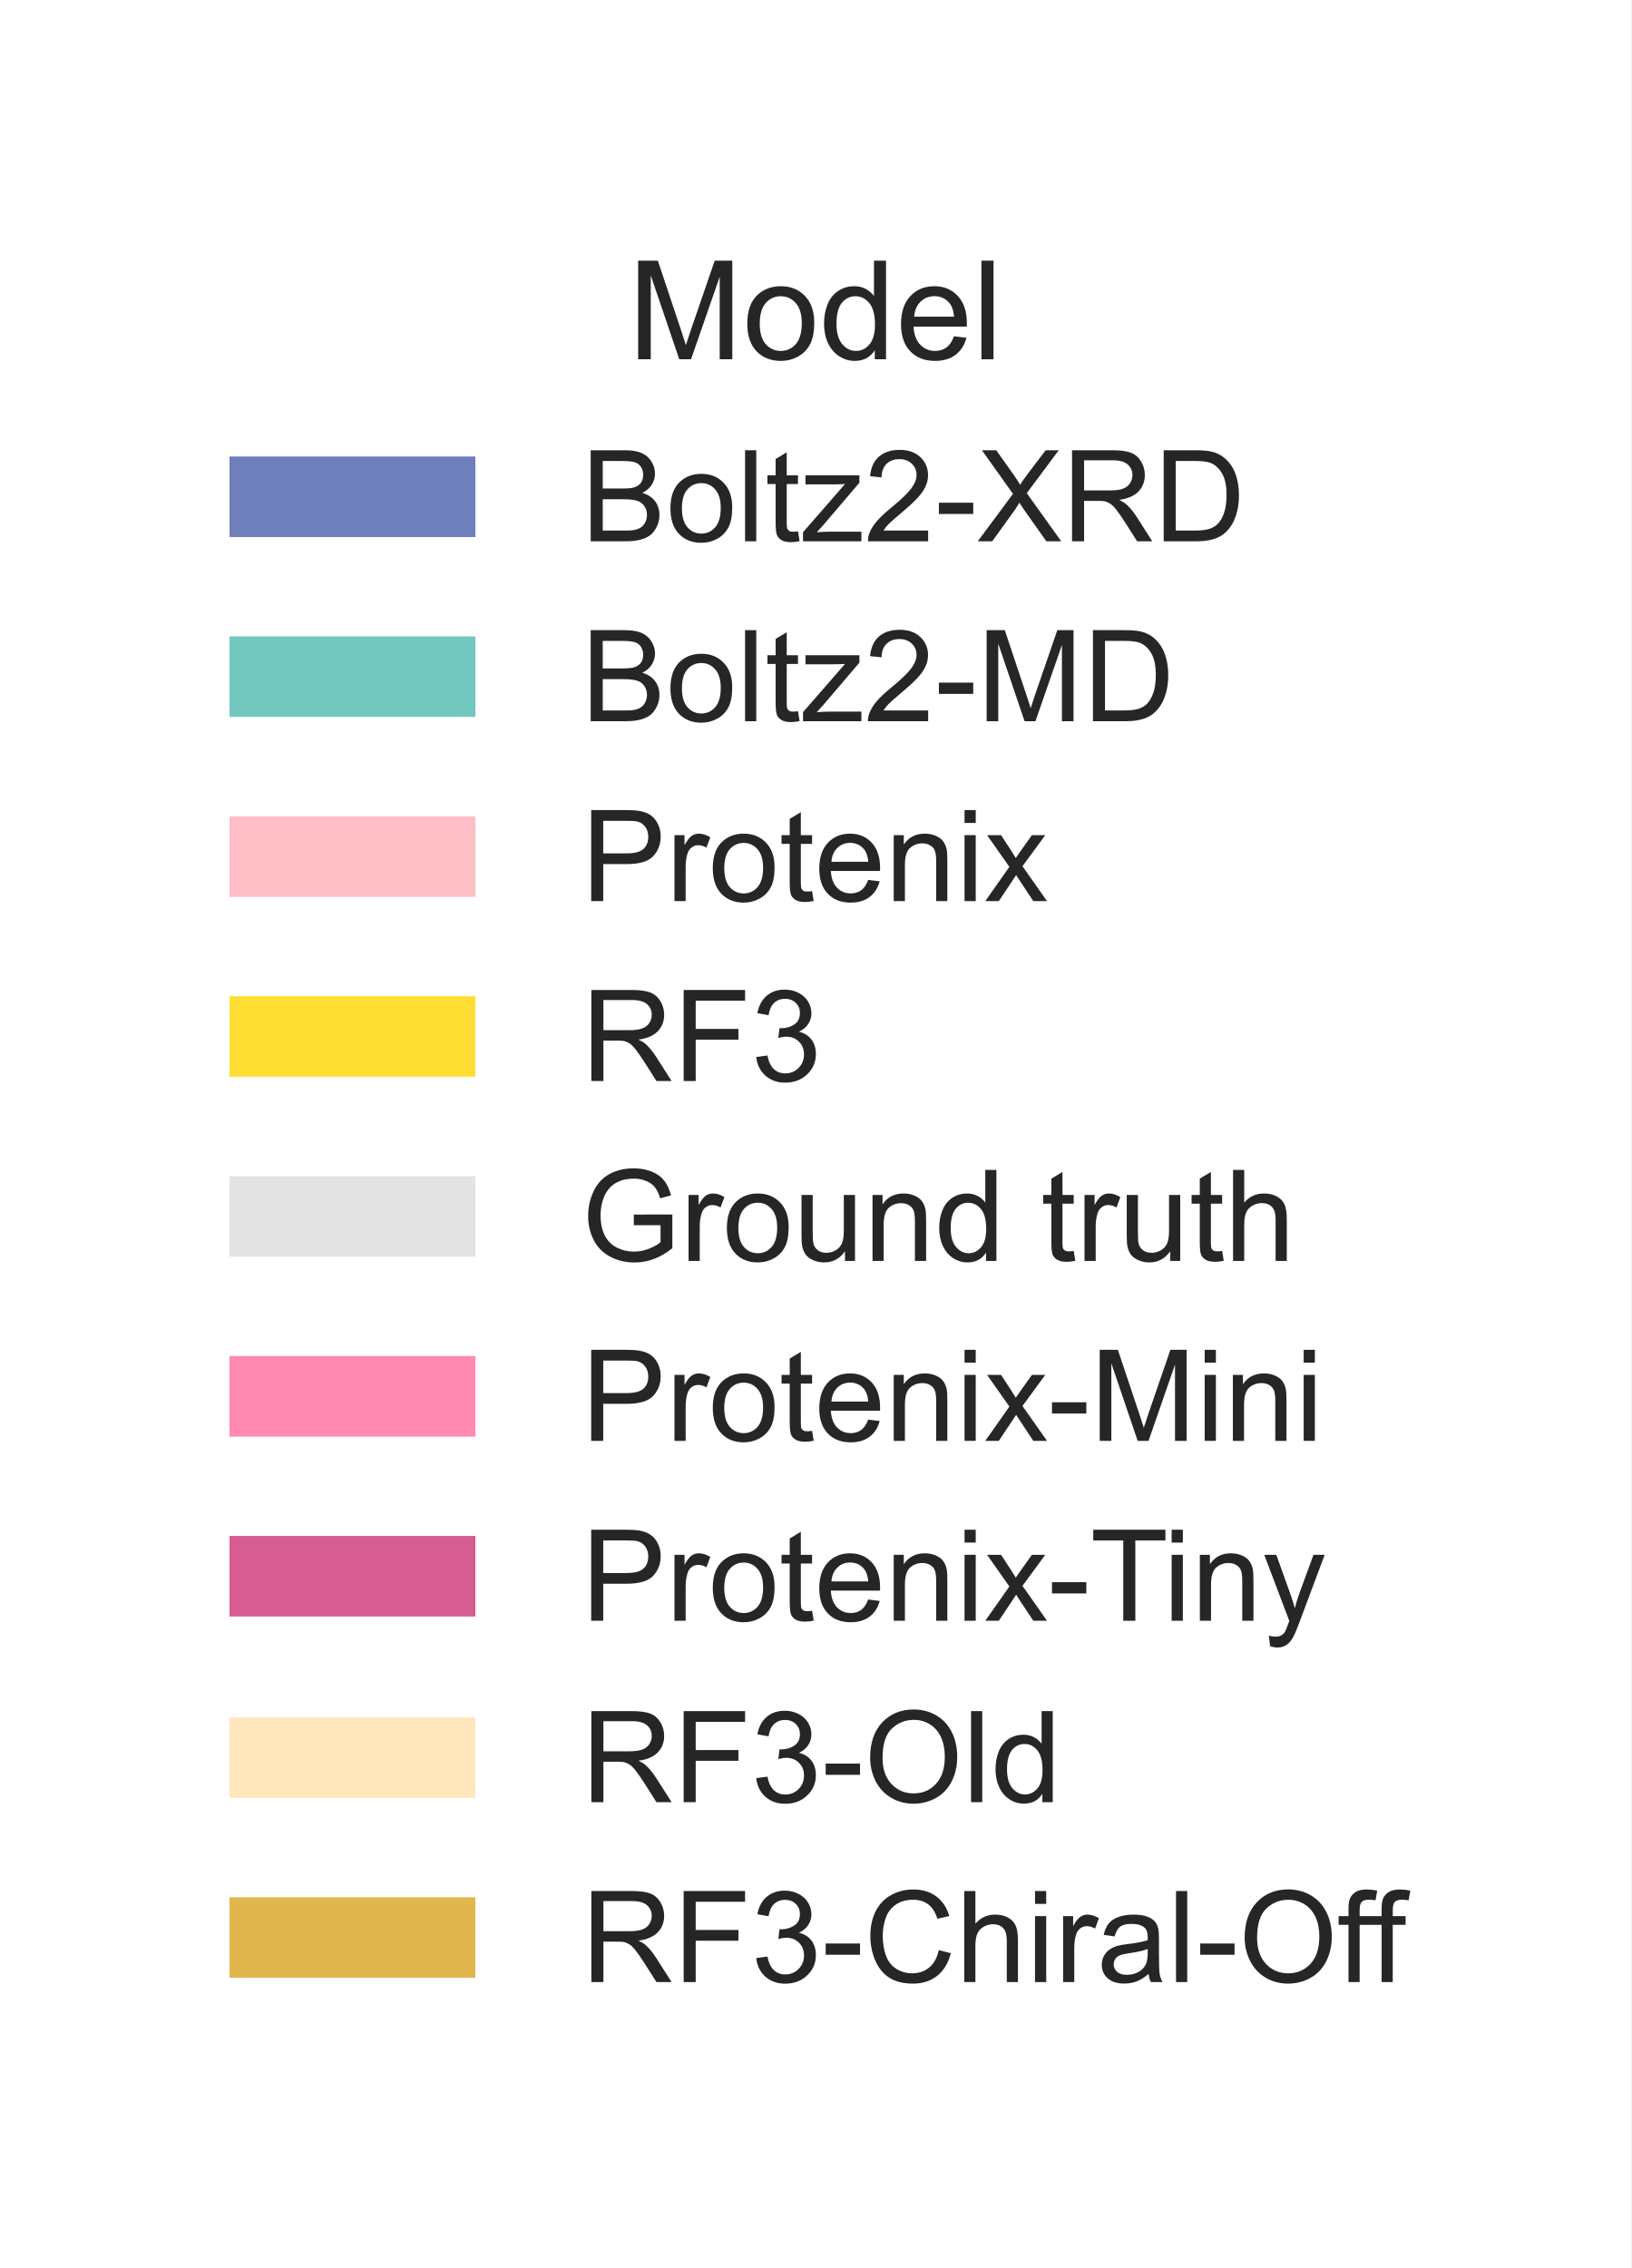
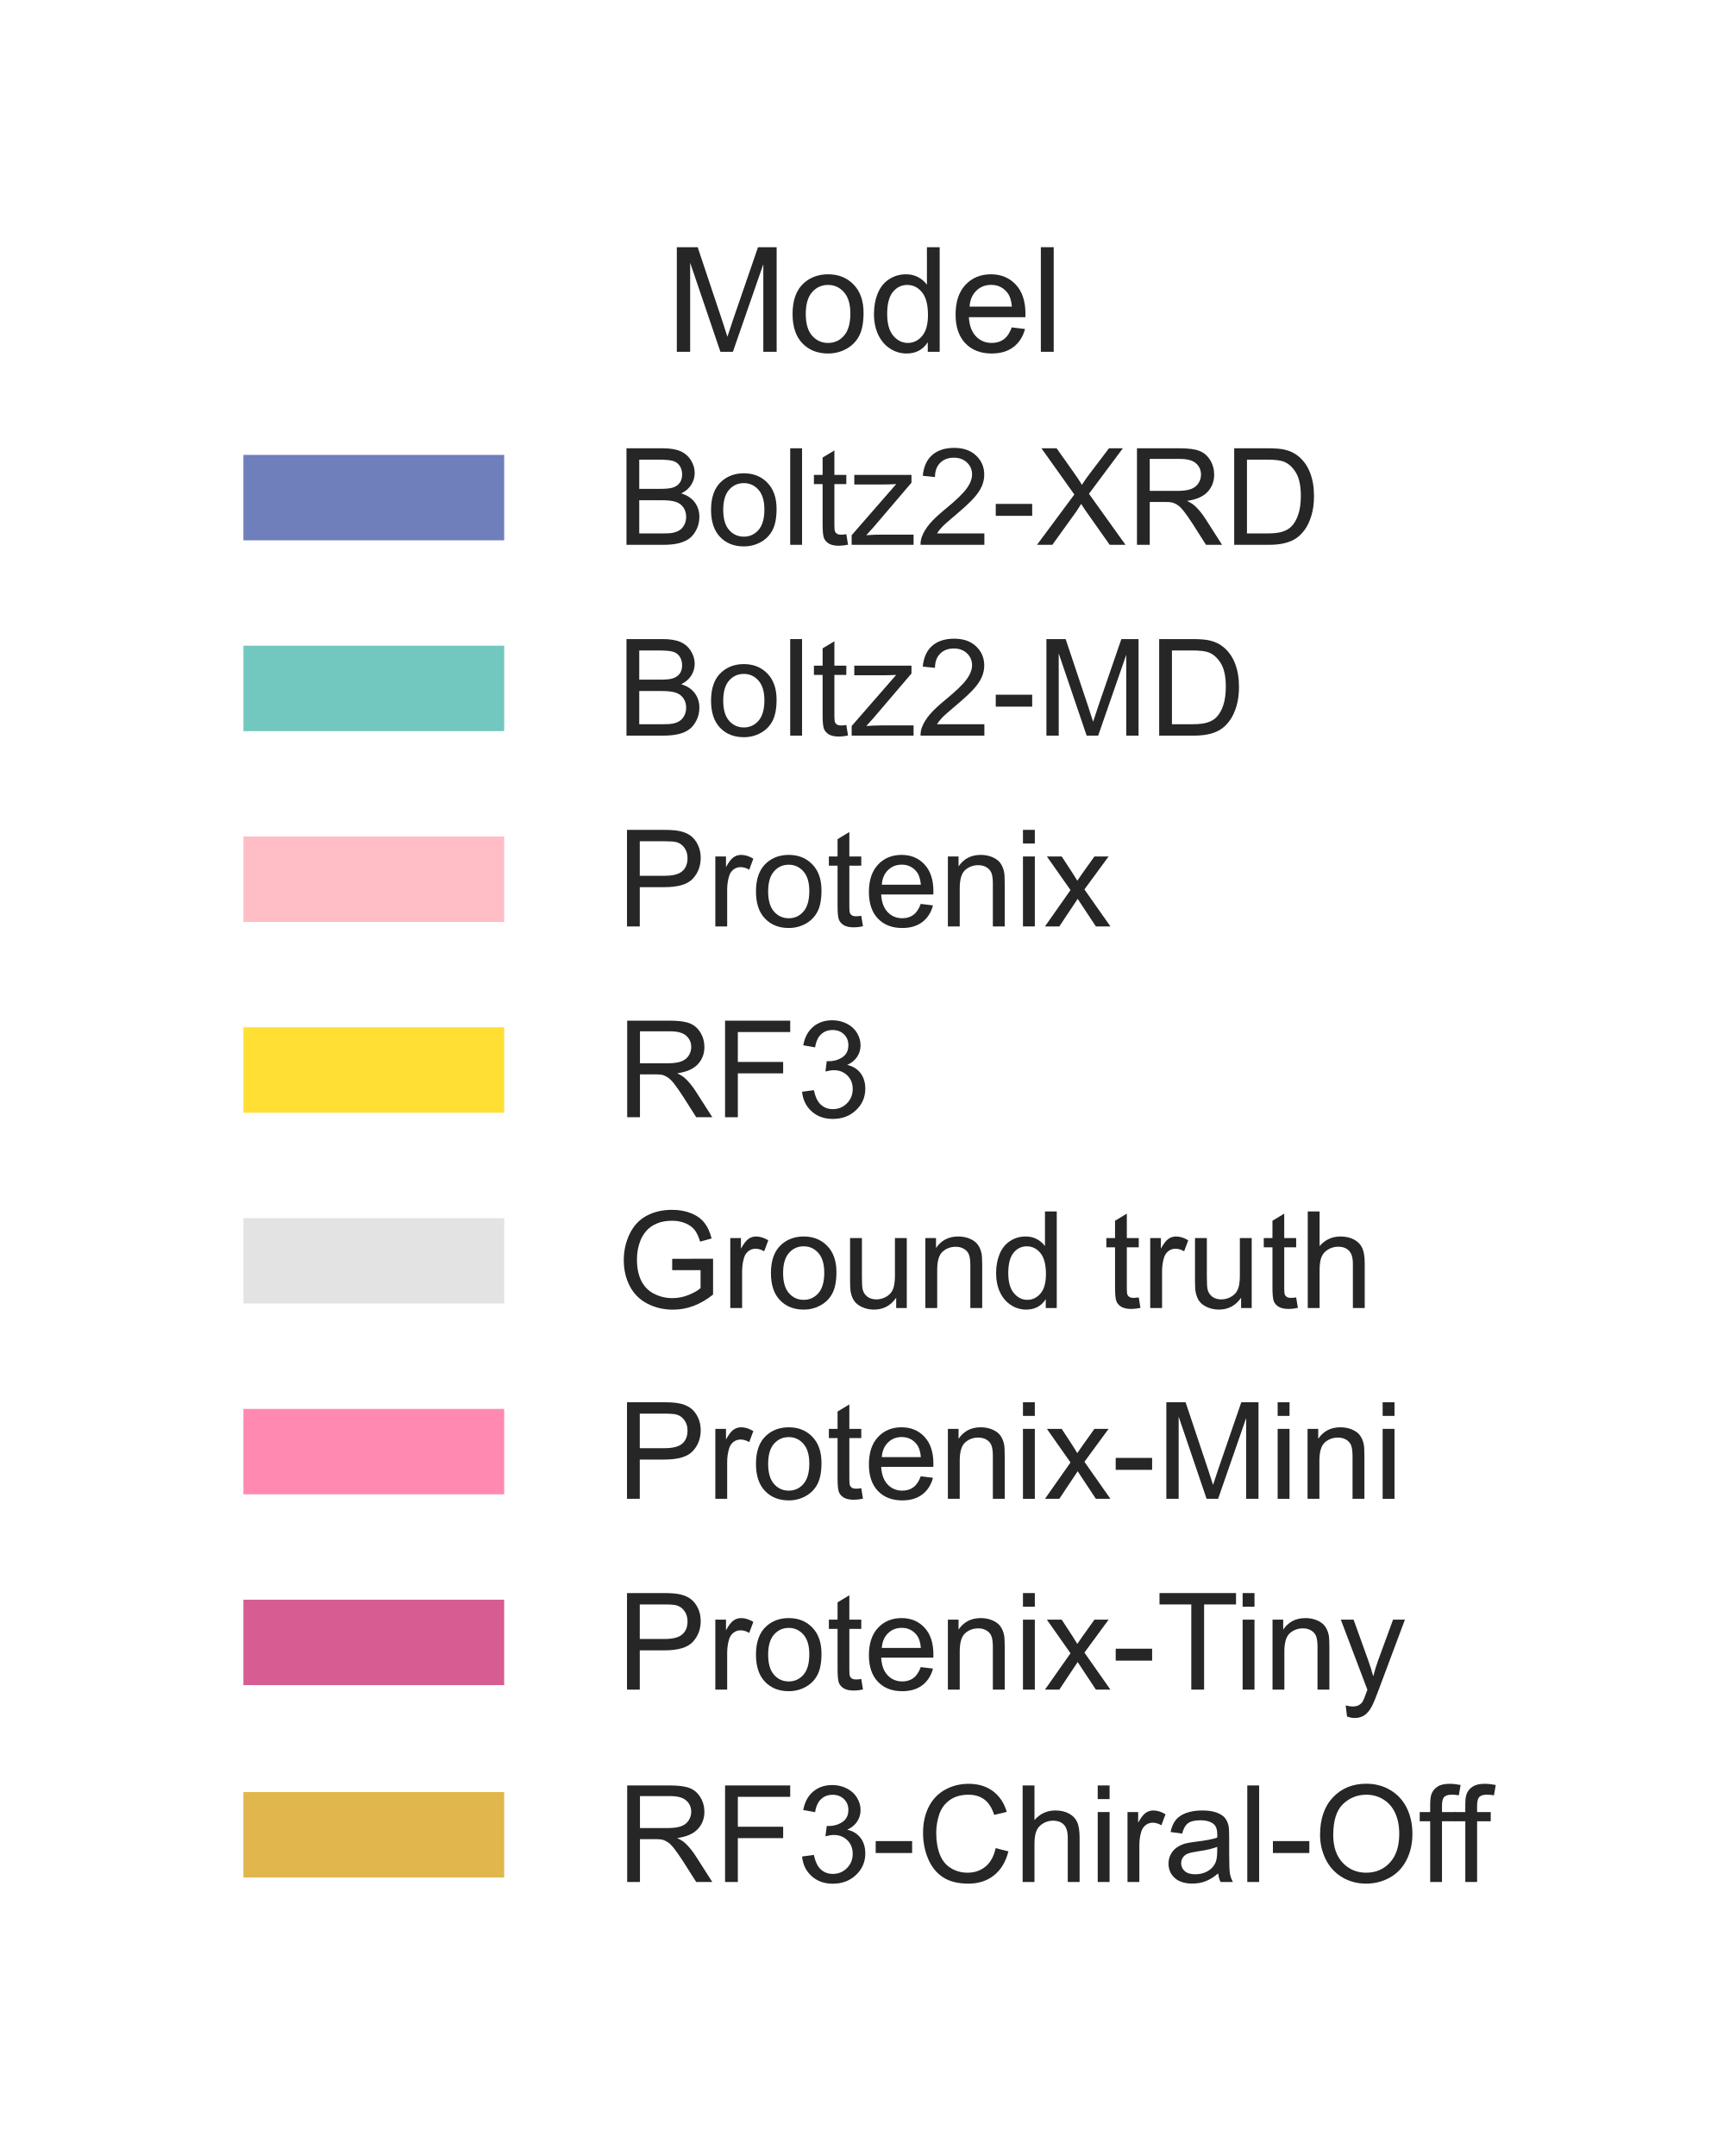
- <svg xmlns="http://www.w3.org/2000/svg" xmlns:xlink="http://www.w3.org/1999/xlink" width="153.9pt" height="213.984pt" viewBox="0 0 153.9 213.984" version="1.1">
+ <svg xmlns="http://www.w3.org/2000/svg" xmlns:xlink="http://www.w3.org/1999/xlink" width="153.9pt" height="191.808pt" viewBox="0 0 153.9 191.808" version="1.1">
  <defs>
    <style type="text/css">*{stroke-linejoin: round; stroke-linecap: butt}</style>
  </defs>
  <g id="figure_1">
    <g id="patch_1">
-       <path d="M 0 213.984  L 153.9 213.984  L 153.9 0  L 0 0  z " style="fill: #ffffff" />
+       <path d="M 0 191.808  L 153.9 191.808  L 153.9 0  L 0 0  z " style="fill: #ffffff" />
    </g>
    <g id="axes_1">
      <g id="legend_1">
        <g id="text_1">
-           <g style="fill: #262626" transform="translate(59.24766 33.8977) scale(0.13 -0.13)">
+           <g style="fill: #262626" transform="translate(59.24766 31.29689) scale(0.13 -0.13)">
            <defs>
              <path id="ArialMT-4d" d="M 475 0  L 475 4581  L 1388 4581  L 2472 1338  Q 2622 884 2691 659  Q 2769 909 2934 1394  L 4031 4581  L 4847 4581  L 4847 0  L 4263 0  L 4263 3834  L 2931 0  L 2384 0  L 1059 3900  L 1059 0  L 475 0  z " transform="scale(0.015625)" />
              <path id="ArialMT-6f" d="M 213 1659  Q 213 2581 725 3025  Q 1153 3394 1769 3394  Q 2453 3394 2887 2945  Q 3322 2497 3322 1706  Q 3322 1066 3130 698  Q 2938 331 2570 128  Q 2203 -75 1769 -75  Q 1072 -75 642 372  Q 213 819 213 1659  z M 791 1659  Q 791 1022 1069 705  Q 1347 388 1769 388  Q 2188 388 2466 706  Q 2744 1025 2744 1678  Q 2744 2294 2464 2611  Q 2184 2928 1769 2928  Q 1347 2928 1069 2612  Q 791 2297 791 1659  z " transform="scale(0.015625)" />
              <path id="ArialMT-64" d="M 2575 0  L 2575 419  Q 2259 -75 1647 -75  Q 1250 -75 917 144  Q 584 363 401 755  Q 219 1147 219 1656  Q 219 2153 384 2558  Q 550 2963 881 3178  Q 1213 3394 1622 3394  Q 1922 3394 2156 3267  Q 2391 3141 2538 2938  L 2538 4581  L 3097 4581  L 3097 0  L 2575 0  z M 797 1656  Q 797 1019 1065 703  Q 1334 388 1700 388  Q 2069 388 2326 689  Q 2584 991 2584 1609  Q 2584 2291 2321 2609  Q 2059 2928 1675 2928  Q 1300 2928 1048 2622  Q 797 2316 797 1656  z " transform="scale(0.015625)" />
              <path id="ArialMT-65" d="M 2694 1069  L 3275 997  Q 3138 488 2766 206  Q 2394 -75 1816 -75  Q 1088 -75 661 373  Q 234 822 234 1631  Q 234 2469 665 2931  Q 1097 3394 1784 3394  Q 2450 3394 2872 2941  Q 3294 2488 3294 1666  Q 3294 1616 3291 1516  L 816 1516  Q 847 969 1125 678  Q 1403 388 1819 388  Q 2128 388 2347 550  Q 2566 713 2694 1069  z M 847 1978  L 2700 1978  Q 2663 2397 2488 2606  Q 2219 2931 1791 2931  Q 1403 2931 1139 2672  Q 875 2413 847 1978  z " transform="scale(0.015625)" />
              <path id="ArialMT-6c" d="M 409 0  L 409 4581  L 972 4581  L 972 0  L 409 0  z " transform="scale(0.015625)" />
            </defs>
            <use xlink:href="#ArialMT-4d" />
            <use xlink:href="#ArialMT-6f" transform="translate(83.30078 0)" />
            <use xlink:href="#ArialMT-64" transform="translate(138.916 0)" />
            <use xlink:href="#ArialMT-65" transform="translate(194.5312 0)" />
            <use xlink:href="#ArialMT-6c" transform="translate(250.1465 0)" />
          </g>
        </g>
        <g id="patch_2">
-           <path d="M 21.254 51.071  L 45.254 51.071  L 45.254 42.671  L 21.254 42.671  z " style="fill: #4b5faa; opacity: 0.8; stroke: #ffffff; stroke-width: 0.8; stroke-linejoin: miter" />
+           <path d="M 21.254 48.47  L 45.254 48.47  L 45.254 40.07  L 21.254 40.07  z " style="fill: #4b5faa; opacity: 0.8; stroke: #ffffff; stroke-width: 0.8; stroke-linejoin: miter" />
        </g>
        <g id="text_2">
-           <g style="fill: #262626" transform="translate(54.85406 51.07083) scale(0.12 -0.12)">
+           <g style="fill: #262626" transform="translate(54.85406 48.47002) scale(0.12 -0.12)">
            <defs>
              <path id="ArialMT-42" d="M 469 0  L 469 4581  L 2188 4581  Q 2713 4581 3030 4442  Q 3347 4303 3526 4014  Q 3706 3725 3706 3409  Q 3706 3116 3547 2856  Q 3388 2597 3066 2438  Q 3481 2316 3704 2022  Q 3928 1728 3928 1328  Q 3928 1006 3792 729  Q 3656 453 3456 303  Q 3256 153 2954 76  Q 2653 0 2216 0  L 469 0  z M 1075 2656  L 2066 2656  Q 2469 2656 2644 2709  Q 2875 2778 2992 2937  Q 3109 3097 3109 3338  Q 3109 3566 3000 3739  Q 2891 3913 2687 3977  Q 2484 4041 1991 4041  L 1075 4041  L 1075 2656  z M 1075 541  L 2216 541  Q 2509 541 2628 563  Q 2838 600 2978 687  Q 3119 775 3209 942  Q 3300 1109 3300 1328  Q 3300 1584 3169 1773  Q 3038 1963 2805 2039  Q 2572 2116 2134 2116  L 1075 2116  L 1075 541  z " transform="scale(0.015625)" />
              <path id="ArialMT-74" d="M 1650 503  L 1731 6  Q 1494 -44 1306 -44  Q 1000 -44 831 53  Q 663 150 594 308  Q 525 466 525 972  L 525 2881  L 113 2881  L 113 3319  L 525 3319  L 525 4141  L 1084 4478  L 1084 3319  L 1650 3319  L 1650 2881  L 1084 2881  L 1084 941  Q 1084 700 1114 631  Q 1144 563 1211 522  Q 1278 481 1403 481  Q 1497 481 1650 503  z " transform="scale(0.015625)" />
              <path id="ArialMT-7a" d="M 125 0  L 125 456  L 2238 2881  Q 1878 2863 1603 2863  L 250 2863  L 250 3319  L 2963 3319  L 2963 2947  L 1166 841  L 819 456  Q 1197 484 1528 484  L 3063 484  L 3063 0  L 125 0  z " transform="scale(0.015625)" />
              <path id="ArialMT-32" d="M 3222 541  L 3222 0  L 194 0  Q 188 203 259 391  Q 375 700 629 1000  Q 884 1300 1366 1694  Q 2113 2306 2375 2664  Q 2638 3022 2638 3341  Q 2638 3675 2398 3904  Q 2159 4134 1775 4134  Q 1369 4134 1125 3890  Q 881 3647 878 3216  L 300 3275  Q 359 3922 746 4261  Q 1134 4600 1788 4600  Q 2447 4600 2831 4234  Q 3216 3869 3216 3328  Q 3216 3053 3103 2787  Q 2991 2522 2730 2228  Q 2469 1934 1863 1422  Q 1356 997 1212 845  Q 1069 694 975 541  L 3222 541  z " transform="scale(0.015625)" />
              <path id="ArialMT-2d" d="M 203 1375  L 203 1941  L 1931 1941  L 1931 1375  L 203 1375  z " transform="scale(0.015625)" />
              <path id="ArialMT-58" d="M 28 0  L 1800 2388  L 238 4581  L 959 4581  L 1791 3406  Q 2050 3041 2159 2844  Q 2313 3094 2522 3366  L 3444 4581  L 4103 4581  L 2494 2422  L 4228 0  L 3478 0  L 2325 1634  Q 2228 1775 2125 1941  Q 1972 1691 1906 1597  L 756 0  L 28 0  z " transform="scale(0.015625)" />
              <path id="ArialMT-52" d="M 503 0  L 503 4581  L 2534 4581  Q 3147 4581 3465 4457  Q 3784 4334 3975 4021  Q 4166 3709 4166 3331  Q 4166 2844 3850 2509  Q 3534 2175 2875 2084  Q 3116 1969 3241 1856  Q 3506 1613 3744 1247  L 4541 0  L 3778 0  L 3172 953  Q 2906 1366 2734 1584  Q 2563 1803 2427 1890  Q 2291 1978 2150 2013  Q 2047 2034 1813 2034  L 1109 2034  L 1109 0  L 503 0  z M 1109 2559  L 2413 2559  Q 2828 2559 3062 2645  Q 3297 2731 3419 2920  Q 3541 3109 3541 3331  Q 3541 3656 3305 3865  Q 3069 4075 2559 4075  L 1109 4075  L 1109 2559  z " transform="scale(0.015625)" />
              <path id="ArialMT-44" d="M 494 0  L 494 4581  L 2072 4581  Q 2606 4581 2888 4516  Q 3281 4425 3559 4188  Q 3922 3881 4101 3404  Q 4281 2928 4281 2316  Q 4281 1794 4159 1391  Q 4038 988 3847 723  Q 3656 459 3429 307  Q 3203 156 2883 78  Q 2563 0 2147 0  L 494 0  z M 1100 541  L 2078 541  Q 2531 541 2789 625  Q 3047 709 3200 863  Q 3416 1078 3536 1442  Q 3656 1806 3656 2325  Q 3656 3044 3420 3430  Q 3184 3816 2847 3947  Q 2603 4041 2063 4041  L 1100 4041  L 1100 541  z " transform="scale(0.015625)" />
            </defs>
            <use xlink:href="#ArialMT-42" />
            <use xlink:href="#ArialMT-6f" transform="translate(66.69922 0)" />
            <use xlink:href="#ArialMT-6c" transform="translate(122.3145 0)" />
            <use xlink:href="#ArialMT-74" transform="translate(144.5312 0)" />
            <use xlink:href="#ArialMT-7a" transform="translate(172.3145 0)" />
            <use xlink:href="#ArialMT-32" transform="translate(222.3145 0)" />
            <use xlink:href="#ArialMT-2d" transform="translate(277.9297 0)" />
            <use xlink:href="#ArialMT-58" transform="translate(311.2305 0)" />
            <use xlink:href="#ArialMT-52" transform="translate(377.9297 0)" />
            <use xlink:href="#ArialMT-44" transform="translate(450.1465 0)" />
          </g>
        </g>
        <g id="patch_3">
-           <path d="M 21.254 68.045  L 45.254 68.045  L 45.254 59.645  L 21.254 59.645  z " style="fill: #4fb9af; opacity: 0.8; stroke: #ffffff; stroke-width: 0.8; stroke-linejoin: miter" />
+           <path d="M 21.254 65.444  L 45.254 65.444  L 45.254 57.044  L 21.254 57.044  z " style="fill: #4fb9af; opacity: 0.8; stroke: #ffffff; stroke-width: 0.8; stroke-linejoin: miter" />
        </g>
        <g id="text_3">
-           <g style="fill: #262626" transform="translate(54.85406 68.0452) scale(0.12 -0.12)">
+           <g style="fill: #262626" transform="translate(54.85406 65.44439) scale(0.12 -0.12)">
            <use xlink:href="#ArialMT-42" />
            <use xlink:href="#ArialMT-6f" transform="translate(66.69922 0)" />
            <use xlink:href="#ArialMT-6c" transform="translate(122.3145 0)" />
            <use xlink:href="#ArialMT-74" transform="translate(144.5312 0)" />
            <use xlink:href="#ArialMT-7a" transform="translate(172.3145 0)" />
            <use xlink:href="#ArialMT-32" transform="translate(222.3145 0)" />
            <use xlink:href="#ArialMT-2d" transform="translate(277.9297 0)" />
            <use xlink:href="#ArialMT-4d" transform="translate(311.2305 0)" />
            <use xlink:href="#ArialMT-44" transform="translate(394.5312 0)" />
          </g>
        </g>
        <g id="patch_4">
-           <path d="M 21.254 85.02  L 45.254 85.02  L 45.254 76.62  L 21.254 76.62  z " style="fill: #ffacb7; opacity: 0.8; stroke: #ffffff; stroke-width: 0.8; stroke-linejoin: miter" />
+           <path d="M 21.254 82.419  L 45.254 82.419  L 45.254 74.019  L 21.254 74.019  z " style="fill: #ffacb7; opacity: 0.8; stroke: #ffffff; stroke-width: 0.8; stroke-linejoin: miter" />
        </g>
        <g id="text_4">
-           <g style="fill: #262626" transform="translate(54.85406 85.01958) scale(0.12 -0.12)">
+           <g style="fill: #262626" transform="translate(54.85406 82.41877) scale(0.12 -0.12)">
            <defs>
              <path id="ArialMT-50" d="M 494 0  L 494 4581  L 2222 4581  Q 2678 4581 2919 4538  Q 3256 4481 3484 4323  Q 3713 4166 3852 3881  Q 3991 3597 3991 3256  Q 3991 2672 3619 2267  Q 3247 1863 2275 1863  L 1100 1863  L 1100 0  L 494 0  z M 1100 2403  L 2284 2403  Q 2872 2403 3119 2622  Q 3366 2841 3366 3238  Q 3366 3525 3220 3729  Q 3075 3934 2838 4000  Q 2684 4041 2272 4041  L 1100 4041  L 1100 2403  z " transform="scale(0.015625)" />
              <path id="ArialMT-72" d="M 416 0  L 416 3319  L 922 3319  L 922 2816  Q 1116 3169 1280 3281  Q 1444 3394 1641 3394  Q 1925 3394 2219 3213  L 2025 2691  Q 1819 2813 1613 2813  Q 1428 2813 1281 2702  Q 1134 2591 1072 2394  Q 978 2094 978 1738  L 978 0  L 416 0  z " transform="scale(0.015625)" />
              <path id="ArialMT-6e" d="M 422 0  L 422 3319  L 928 3319  L 928 2847  Q 1294 3394 1984 3394  Q 2284 3394 2536 3286  Q 2788 3178 2913 3003  Q 3038 2828 3088 2588  Q 3119 2431 3119 2041  L 3119 0  L 2556 0  L 2556 2019  Q 2556 2363 2490 2533  Q 2425 2703 2258 2804  Q 2091 2906 1866 2906  Q 1506 2906 1245 2678  Q 984 2450 984 1813  L 984 0  L 422 0  z " transform="scale(0.015625)" />
              <path id="ArialMT-69" d="M 425 3934  L 425 4581  L 988 4581  L 988 3934  L 425 3934  z M 425 0  L 425 3319  L 988 3319  L 988 0  L 425 0  z " transform="scale(0.015625)" />
              <path id="ArialMT-78" d="M 47 0  L 1259 1725  L 138 3319  L 841 3319  L 1350 2541  Q 1494 2319 1581 2169  Q 1719 2375 1834 2534  L 2394 3319  L 3066 3319  L 1919 1756  L 3153 0  L 2463 0  L 1781 1031  L 1600 1309  L 728 0  L 47 0  z " transform="scale(0.015625)" />
            </defs>
            <use xlink:href="#ArialMT-50" />
            <use xlink:href="#ArialMT-72" transform="translate(66.69922 0)" />
            <use xlink:href="#ArialMT-6f" transform="translate(100 0)" />
            <use xlink:href="#ArialMT-74" transform="translate(155.6152 0)" />
            <use xlink:href="#ArialMT-65" transform="translate(183.3984 0)" />
            <use xlink:href="#ArialMT-6e" transform="translate(239.0137 0)" />
            <use xlink:href="#ArialMT-69" transform="translate(294.6289 0)" />
            <use xlink:href="#ArialMT-78" transform="translate(316.8457 0)" />
          </g>
        </g>
        <g id="patch_5">
-           <path d="M 21.254 101.994  L 45.254 101.994  L 45.254 93.594  L 21.254 93.594  z " style="fill: #ffd700; opacity: 0.8; stroke: #ffffff; stroke-width: 0.8; stroke-linejoin: miter" />
+           <path d="M 21.254 99.393  L 45.254 99.393  L 45.254 90.993  L 21.254 90.993  z " style="fill: #ffd700; opacity: 0.8; stroke: #ffffff; stroke-width: 0.8; stroke-linejoin: miter" />
        </g>
        <g id="text_5">
-           <g style="fill: #262626" transform="translate(54.85406 101.994) scale(0.12 -0.12)">
+           <g style="fill: #262626" transform="translate(54.85406 99.39314) scale(0.12 -0.12)">
            <defs>
              <path id="ArialMT-46" d="M 525 0  L 525 4581  L 3616 4581  L 3616 4041  L 1131 4041  L 1131 2622  L 3281 2622  L 3281 2081  L 1131 2081  L 1131 0  L 525 0  z " transform="scale(0.015625)" />
              <path id="ArialMT-33" d="M 269 1209  L 831 1284  Q 928 806 1161 595  Q 1394 384 1728 384  Q 2125 384 2398 659  Q 2672 934 2672 1341  Q 2672 1728 2419 1979  Q 2166 2231 1775 2231  Q 1616 2231 1378 2169  L 1441 2663  Q 1497 2656 1531 2656  Q 1891 2656 2178 2843  Q 2466 3031 2466 3422  Q 2466 3731 2256 3934  Q 2047 4138 1716 4138  Q 1388 4138 1169 3931  Q 950 3725 888 3313  L 325 3413  Q 428 3978 793 4289  Q 1159 4600 1703 4600  Q 2078 4600 2393 4439  Q 2709 4278 2876 4000  Q 3044 3722 3044 3409  Q 3044 3113 2884 2869  Q 2725 2625 2413 2481  Q 2819 2388 3044 2092  Q 3269 1797 3269 1353  Q 3269 753 2831 336  Q 2394 -81 1725 -81  Q 1122 -81 723 278  Q 325 638 269 1209  z " transform="scale(0.015625)" />
            </defs>
            <use xlink:href="#ArialMT-52" />
            <use xlink:href="#ArialMT-46" transform="translate(72.2168 0)" />
            <use xlink:href="#ArialMT-33" transform="translate(133.3008 0)" />
          </g>
        </g>
        <g id="patch_6">
-           <path d="M 21.254 118.968  L 45.254 118.968  L 45.254 110.568  L 21.254 110.568  z " style="fill: #dcdcdc; opacity: 0.8; stroke: #ffffff; stroke-width: 0.8; stroke-linejoin: miter" />
+           <path d="M 21.254 116.368  L 45.254 116.368  L 45.254 107.968  L 21.254 107.968  z " style="fill: #dcdcdc; opacity: 0.8; stroke: #ffffff; stroke-width: 0.8; stroke-linejoin: miter" />
        </g>
        <g id="text_6">
-           <g style="fill: #262626" transform="translate(54.85406 118.9683) scale(0.12 -0.12)">
+           <g style="fill: #262626" transform="translate(54.85406 116.3675) scale(0.12 -0.12)">
            <defs>
              <path id="ArialMT-47" d="M 2638 1797  L 2638 2334  L 4578 2338  L 4578 638  Q 4131 281 3656 101  Q 3181 -78 2681 -78  Q 2006 -78 1454 211  Q 903 500 622 1047  Q 341 1594 341 2269  Q 341 2938 620 3517  Q 900 4097 1425 4378  Q 1950 4659 2634 4659  Q 3131 4659 3532 4498  Q 3934 4338 4162 4050  Q 4391 3763 4509 3300  L 3963 3150  Q 3859 3500 3706 3700  Q 3553 3900 3268 4020  Q 2984 4141 2638 4141  Q 2222 4141 1919 4014  Q 1616 3888 1430 3681  Q 1244 3475 1141 3228  Q 966 2803 966 2306  Q 966 1694 1177 1281  Q 1388 869 1791 669  Q 2194 469 2647 469  Q 3041 469 3416 620  Q 3791 772 3984 944  L 3984 1797  L 2638 1797  z " transform="scale(0.015625)" />
              <path id="ArialMT-75" d="M 2597 0  L 2597 488  Q 2209 -75 1544 -75  Q 1250 -75 995 37  Q 741 150 617 320  Q 494 491 444 738  Q 409 903 409 1263  L 409 3319  L 972 3319  L 972 1478  Q 972 1038 1006 884  Q 1059 663 1231 536  Q 1403 409 1656 409  Q 1909 409 2131 539  Q 2353 669 2445 892  Q 2538 1116 2538 1541  L 2538 3319  L 3100 3319  L 3100 0  L 2597 0  z " transform="scale(0.015625)" />
              <path id="ArialMT-20" transform="scale(0.015625)" />
              <path id="ArialMT-68" d="M 422 0  L 422 4581  L 984 4581  L 984 2938  Q 1378 3394 1978 3394  Q 2347 3394 2619 3248  Q 2891 3103 3008 2847  Q 3125 2591 3125 2103  L 3125 0  L 2563 0  L 2563 2103  Q 2563 2525 2380 2717  Q 2197 2909 1863 2909  Q 1613 2909 1392 2779  Q 1172 2650 1078 2428  Q 984 2206 984 1816  L 984 0  L 422 0  z " transform="scale(0.015625)" />
            </defs>
            <use xlink:href="#ArialMT-47" />
            <use xlink:href="#ArialMT-72" transform="translate(77.7832 0)" />
            <use xlink:href="#ArialMT-6f" transform="translate(111.084 0)" />
            <use xlink:href="#ArialMT-75" transform="translate(166.6992 0)" />
            <use xlink:href="#ArialMT-6e" transform="translate(222.3145 0)" />
            <use xlink:href="#ArialMT-64" transform="translate(277.9297 0)" />
            <use xlink:href="#ArialMT-20" transform="translate(333.5449 0)" />
            <use xlink:href="#ArialMT-74" transform="translate(361.3281 0)" />
            <use xlink:href="#ArialMT-72" transform="translate(389.1113 0)" />
            <use xlink:href="#ArialMT-75" transform="translate(422.4121 0)" />
            <use xlink:href="#ArialMT-74" transform="translate(478.0273 0)" />
            <use xlink:href="#ArialMT-68" transform="translate(505.8105 0)" />
          </g>
        </g>
        <g id="patch_7">
-           <path d="M 21.254 135.943  L 45.254 135.943  L 45.254 127.543  L 21.254 127.543  z " style="fill: #ff6b9d; opacity: 0.8; stroke: #ffffff; stroke-width: 0.8; stroke-linejoin: miter" />
+           <path d="M 21.254 133.342  L 45.254 133.342  L 45.254 124.942  L 21.254 124.942  z " style="fill: #ff6b9d; opacity: 0.8; stroke: #ffffff; stroke-width: 0.8; stroke-linejoin: miter" />
        </g>
        <g id="text_7">
-           <g style="fill: #262626" transform="translate(54.85406 135.9427) scale(0.12 -0.12)">
+           <g style="fill: #262626" transform="translate(54.85406 133.3419) scale(0.12 -0.12)">
            <use xlink:href="#ArialMT-50" />
            <use xlink:href="#ArialMT-72" transform="translate(66.69922 0)" />
            <use xlink:href="#ArialMT-6f" transform="translate(100 0)" />
            <use xlink:href="#ArialMT-74" transform="translate(155.6152 0)" />
            <use xlink:href="#ArialMT-65" transform="translate(183.3984 0)" />
            <use xlink:href="#ArialMT-6e" transform="translate(239.0137 0)" />
            <use xlink:href="#ArialMT-69" transform="translate(294.6289 0)" />
            <use xlink:href="#ArialMT-78" transform="translate(316.8457 0)" />
            <use xlink:href="#ArialMT-2d" transform="translate(366.8457 0)" />
            <use xlink:href="#ArialMT-4d" transform="translate(400.1465 0)" />
            <use xlink:href="#ArialMT-69" transform="translate(483.4473 0)" />
            <use xlink:href="#ArialMT-6e" transform="translate(505.6641 0)" />
            <use xlink:href="#ArialMT-69" transform="translate(561.2793 0)" />
          </g>
        </g>
        <g id="patch_8">
-           <path d="M 21.254 152.917  L 45.254 152.917  L 45.254 144.517  L 21.254 144.517  z " style="fill: #cc3377; opacity: 0.8; stroke: #ffffff; stroke-width: 0.8; stroke-linejoin: miter" />
+           <path d="M 21.254 150.316  L 45.254 150.316  L 45.254 141.916  L 21.254 141.916  z " style="fill: #cc3377; opacity: 0.8; stroke: #ffffff; stroke-width: 0.8; stroke-linejoin: miter" />
        </g>
        <g id="text_8">
-           <g style="fill: #262626" transform="translate(54.85406 152.9171) scale(0.12 -0.12)">
+           <g style="fill: #262626" transform="translate(54.85406 150.3163) scale(0.12 -0.12)">
            <defs>
              <path id="ArialMT-54" d="M 1659 0  L 1659 4041  L 150 4041  L 150 4581  L 3781 4581  L 3781 4041  L 2266 4041  L 2266 0  L 1659 0  z " transform="scale(0.015625)" />
              <path id="ArialMT-79" d="M 397 -1278  L 334 -750  Q 519 -800 656 -800  Q 844 -800 956 -737  Q 1069 -675 1141 -563  Q 1194 -478 1313 -144  Q 1328 -97 1363 -6  L 103 3319  L 709 3319  L 1400 1397  Q 1534 1031 1641 628  Q 1738 1016 1872 1384  L 2581 3319  L 3144 3319  L 1881 -56  Q 1678 -603 1566 -809  Q 1416 -1088 1222 -1217  Q 1028 -1347 759 -1347  Q 597 -1347 397 -1278  z " transform="scale(0.015625)" />
            </defs>
            <use xlink:href="#ArialMT-50" />
            <use xlink:href="#ArialMT-72" transform="translate(66.69922 0)" />
            <use xlink:href="#ArialMT-6f" transform="translate(100 0)" />
            <use xlink:href="#ArialMT-74" transform="translate(155.6152 0)" />
            <use xlink:href="#ArialMT-65" transform="translate(183.3984 0)" />
            <use xlink:href="#ArialMT-6e" transform="translate(239.0137 0)" />
            <use xlink:href="#ArialMT-69" transform="translate(294.6289 0)" />
            <use xlink:href="#ArialMT-78" transform="translate(316.8457 0)" />
            <use xlink:href="#ArialMT-2d" transform="translate(366.8457 0)" />
            <use xlink:href="#ArialMT-54" transform="translate(400.1465 0)" />
            <use xlink:href="#ArialMT-69" transform="translate(457.4805 0)" />
            <use xlink:href="#ArialMT-6e" transform="translate(479.6973 0)" />
            <use xlink:href="#ArialMT-79" transform="translate(535.3125 0)" />
          </g>
        </g>
        <g id="patch_9">
-           <path d="M 21.254 170.032  L 45.254 170.032  L 45.254 161.632  L 21.254 161.632  z " style="fill: #ffe0ac; opacity: 0.8; stroke: #ffffff; stroke-width: 0.8; stroke-linejoin: miter" />
+           <path d="M 21.254 167.431  L 45.254 167.431  L 45.254 159.031  L 21.254 159.031  z " style="fill: #daa520; opacity: 0.8; stroke: #ffffff; stroke-width: 0.8; stroke-linejoin: miter" />
        </g>
        <g id="text_9">
-           <g style="fill: #262626" transform="translate(54.85406 170.0321) scale(0.12 -0.12)">
-             <defs>
-               <path id="ArialMT-4f" d="M 309 2231  Q 309 3372 921 4017  Q 1534 4663 2503 4663  Q 3138 4663 3647 4359  Q 4156 4056 4423 3514  Q 4691 2972 4691 2284  Q 4691 1588 4409 1038  Q 4128 488 3612 205  Q 3097 -78 2500 -78  Q 1853 -78 1343 234  Q 834 547 571 1087  Q 309 1628 309 2231  z M 934 2222  Q 934 1394 1379 917  Q 1825 441 2497 441  Q 3181 441 3623 922  Q 4066 1403 4066 2288  Q 4066 2847 3877 3264  Q 3688 3681 3323 3911  Q 2959 4141 2506 4141  Q 1863 4141 1398 3698  Q 934 3256 934 2222  z " transform="scale(0.015625)" />
-             </defs>
-             <use xlink:href="#ArialMT-52" />
-             <use xlink:href="#ArialMT-46" transform="translate(72.2168 0)" />
-             <use xlink:href="#ArialMT-33" transform="translate(133.3008 0)" />
-             <use xlink:href="#ArialMT-2d" transform="translate(188.916 0)" />
-             <use xlink:href="#ArialMT-4f" transform="translate(222.2168 0)" />
-             <use xlink:href="#ArialMT-6c" transform="translate(300 0)" />
-             <use xlink:href="#ArialMT-64" transform="translate(322.2168 0)" />
-           </g>
-         </g>
-         <g id="patch_10">
-           <path d="M 21.254 187.006  L 45.254 187.006  L 45.254 178.606  L 21.254 178.606  z " style="fill: #daa520; opacity: 0.8; stroke: #ffffff; stroke-width: 0.8; stroke-linejoin: miter" />
-         </g>
-         <g id="text_10">
-           <g style="fill: #262626" transform="translate(54.85406 187.0065) scale(0.12 -0.12)">
+           <g style="fill: #262626" transform="translate(54.85406 167.4313) scale(0.12 -0.12)">
            <defs>
              <path id="ArialMT-43" d="M 3763 1606  L 4369 1453  Q 4178 706 3683 314  Q 3188 -78 2472 -78  Q 1731 -78 1267 223  Q 803 525 561 1097  Q 319 1669 319 2325  Q 319 3041 592 3573  Q 866 4106 1370 4382  Q 1875 4659 2481 4659  Q 3169 4659 3637 4309  Q 4106 3959 4291 3325  L 3694 3184  Q 3534 3684 3231 3912  Q 2928 4141 2469 4141  Q 1941 4141 1586 3887  Q 1231 3634 1087 3207  Q 944 2781 944 2328  Q 944 1744 1114 1308  Q 1284 872 1643 656  Q 2003 441 2422 441  Q 2931 441 3284 734  Q 3638 1028 3763 1606  z " transform="scale(0.015625)" />
              <path id="ArialMT-61" d="M 2588 409  Q 2275 144 1986 34  Q 1697 -75 1366 -75  Q 819 -75 525 192  Q 231 459 231 875  Q 231 1119 342 1320  Q 453 1522 633 1644  Q 813 1766 1038 1828  Q 1203 1872 1538 1913  Q 2219 1994 2541 2106  Q 2544 2222 2544 2253  Q 2544 2597 2384 2738  Q 2169 2928 1744 2928  Q 1347 2928 1158 2789  Q 969 2650 878 2297  L 328 2372  Q 403 2725 575 2942  Q 747 3159 1072 3276  Q 1397 3394 1825 3394  Q 2250 3394 2515 3294  Q 2781 3194 2906 3042  Q 3031 2891 3081 2659  Q 3109 2516 3109 2141  L 3109 1391  Q 3109 606 3145 398  Q 3181 191 3288 0  L 2700 0  Q 2613 175 2588 409  z M 2541 1666  Q 2234 1541 1622 1453  Q 1275 1403 1131 1340  Q 988 1278 909 1158  Q 831 1038 831 891  Q 831 666 1001 516  Q 1172 366 1500 366  Q 1825 366 2078 508  Q 2331 650 2450 897  Q 2541 1088 2541 1459  L 2541 1666  z " transform="scale(0.015625)" />
+               <path id="ArialMT-4f" d="M 309 2231  Q 309 3372 921 4017  Q 1534 4663 2503 4663  Q 3138 4663 3647 4359  Q 4156 4056 4423 3514  Q 4691 2972 4691 2284  Q 4691 1588 4409 1038  Q 4128 488 3612 205  Q 3097 -78 2500 -78  Q 1853 -78 1343 234  Q 834 547 571 1087  Q 309 1628 309 2231  z M 934 2222  Q 934 1394 1379 917  Q 1825 441 2497 441  Q 3181 441 3623 922  Q 4066 1403 4066 2288  Q 4066 2847 3877 3264  Q 3688 3681 3323 3911  Q 2959 4141 2506 4141  Q 1863 4141 1398 3698  Q 934 3256 934 2222  z " transform="scale(0.015625)" />
              <path id="ArialMT-66" d="M 556 0  L 556 2881  L 59 2881  L 59 3319  L 556 3319  L 556 3672  Q 556 4006 616 4169  Q 697 4388 901 4523  Q 1106 4659 1475 4659  Q 1713 4659 2000 4603  L 1916 4113  Q 1741 4144 1584 4144  Q 1328 4144 1222 4034  Q 1116 3925 1116 3625  L 1116 3319  L 1763 3319  L 1763 2881  L 1116 2881  L 1116 0  L 556 0  z " transform="scale(0.015625)" />
            </defs>
            <use xlink:href="#ArialMT-52" />
            <use xlink:href="#ArialMT-46" transform="translate(72.2168 0)" />
            <use xlink:href="#ArialMT-33" transform="translate(133.3008 0)" />
            <use xlink:href="#ArialMT-2d" transform="translate(188.916 0)" />
            <use xlink:href="#ArialMT-43" transform="translate(222.2168 0)" />
            <use xlink:href="#ArialMT-68" transform="translate(294.4336 0)" />
            <use xlink:href="#ArialMT-69" transform="translate(350.0488 0)" />
            <use xlink:href="#ArialMT-72" transform="translate(372.2656 0)" />
            <use xlink:href="#ArialMT-61" transform="translate(405.5664 0)" />
            <use xlink:href="#ArialMT-6c" transform="translate(461.1816 0)" />
            <use xlink:href="#ArialMT-2d" transform="translate(483.3984 0)" />
            <use xlink:href="#ArialMT-4f" transform="translate(516.6992 0)" />
            <use xlink:href="#ArialMT-66" transform="translate(594.4824 0)" />
            <use xlink:href="#ArialMT-66" transform="translate(620.5156 0)" />
          </g>
        </g>
      </g>
    </g>
  </g>
</svg>
